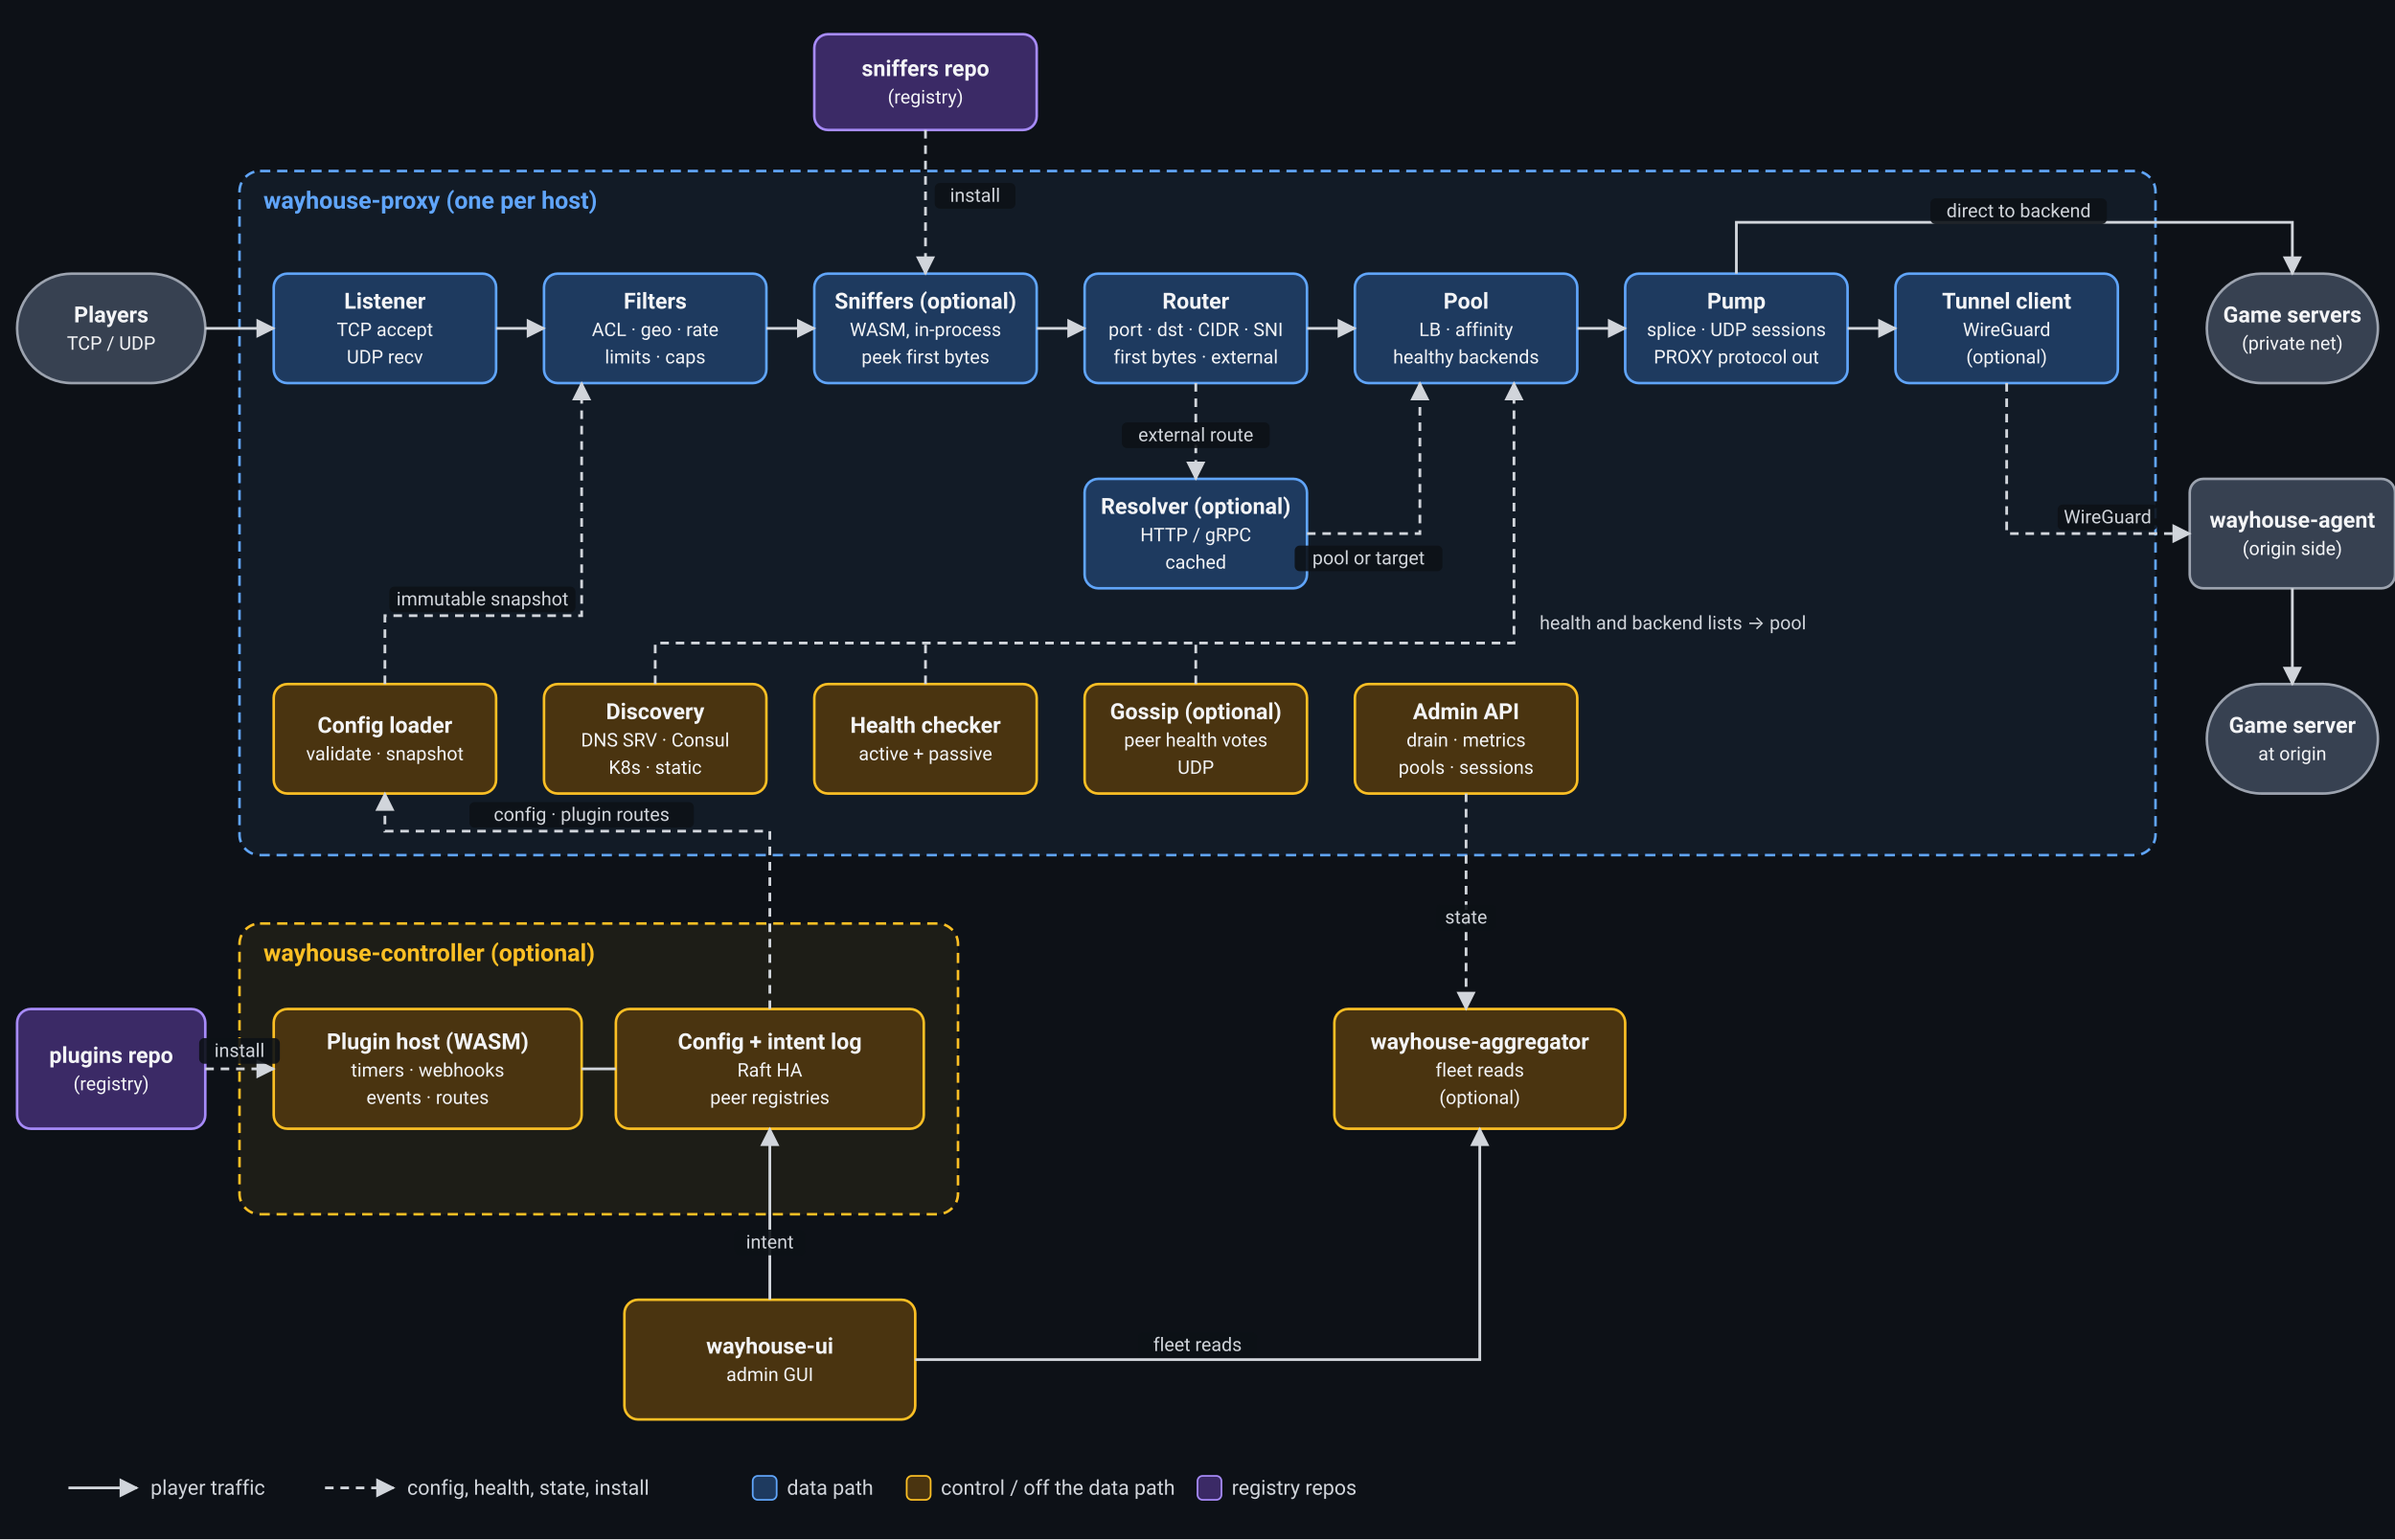
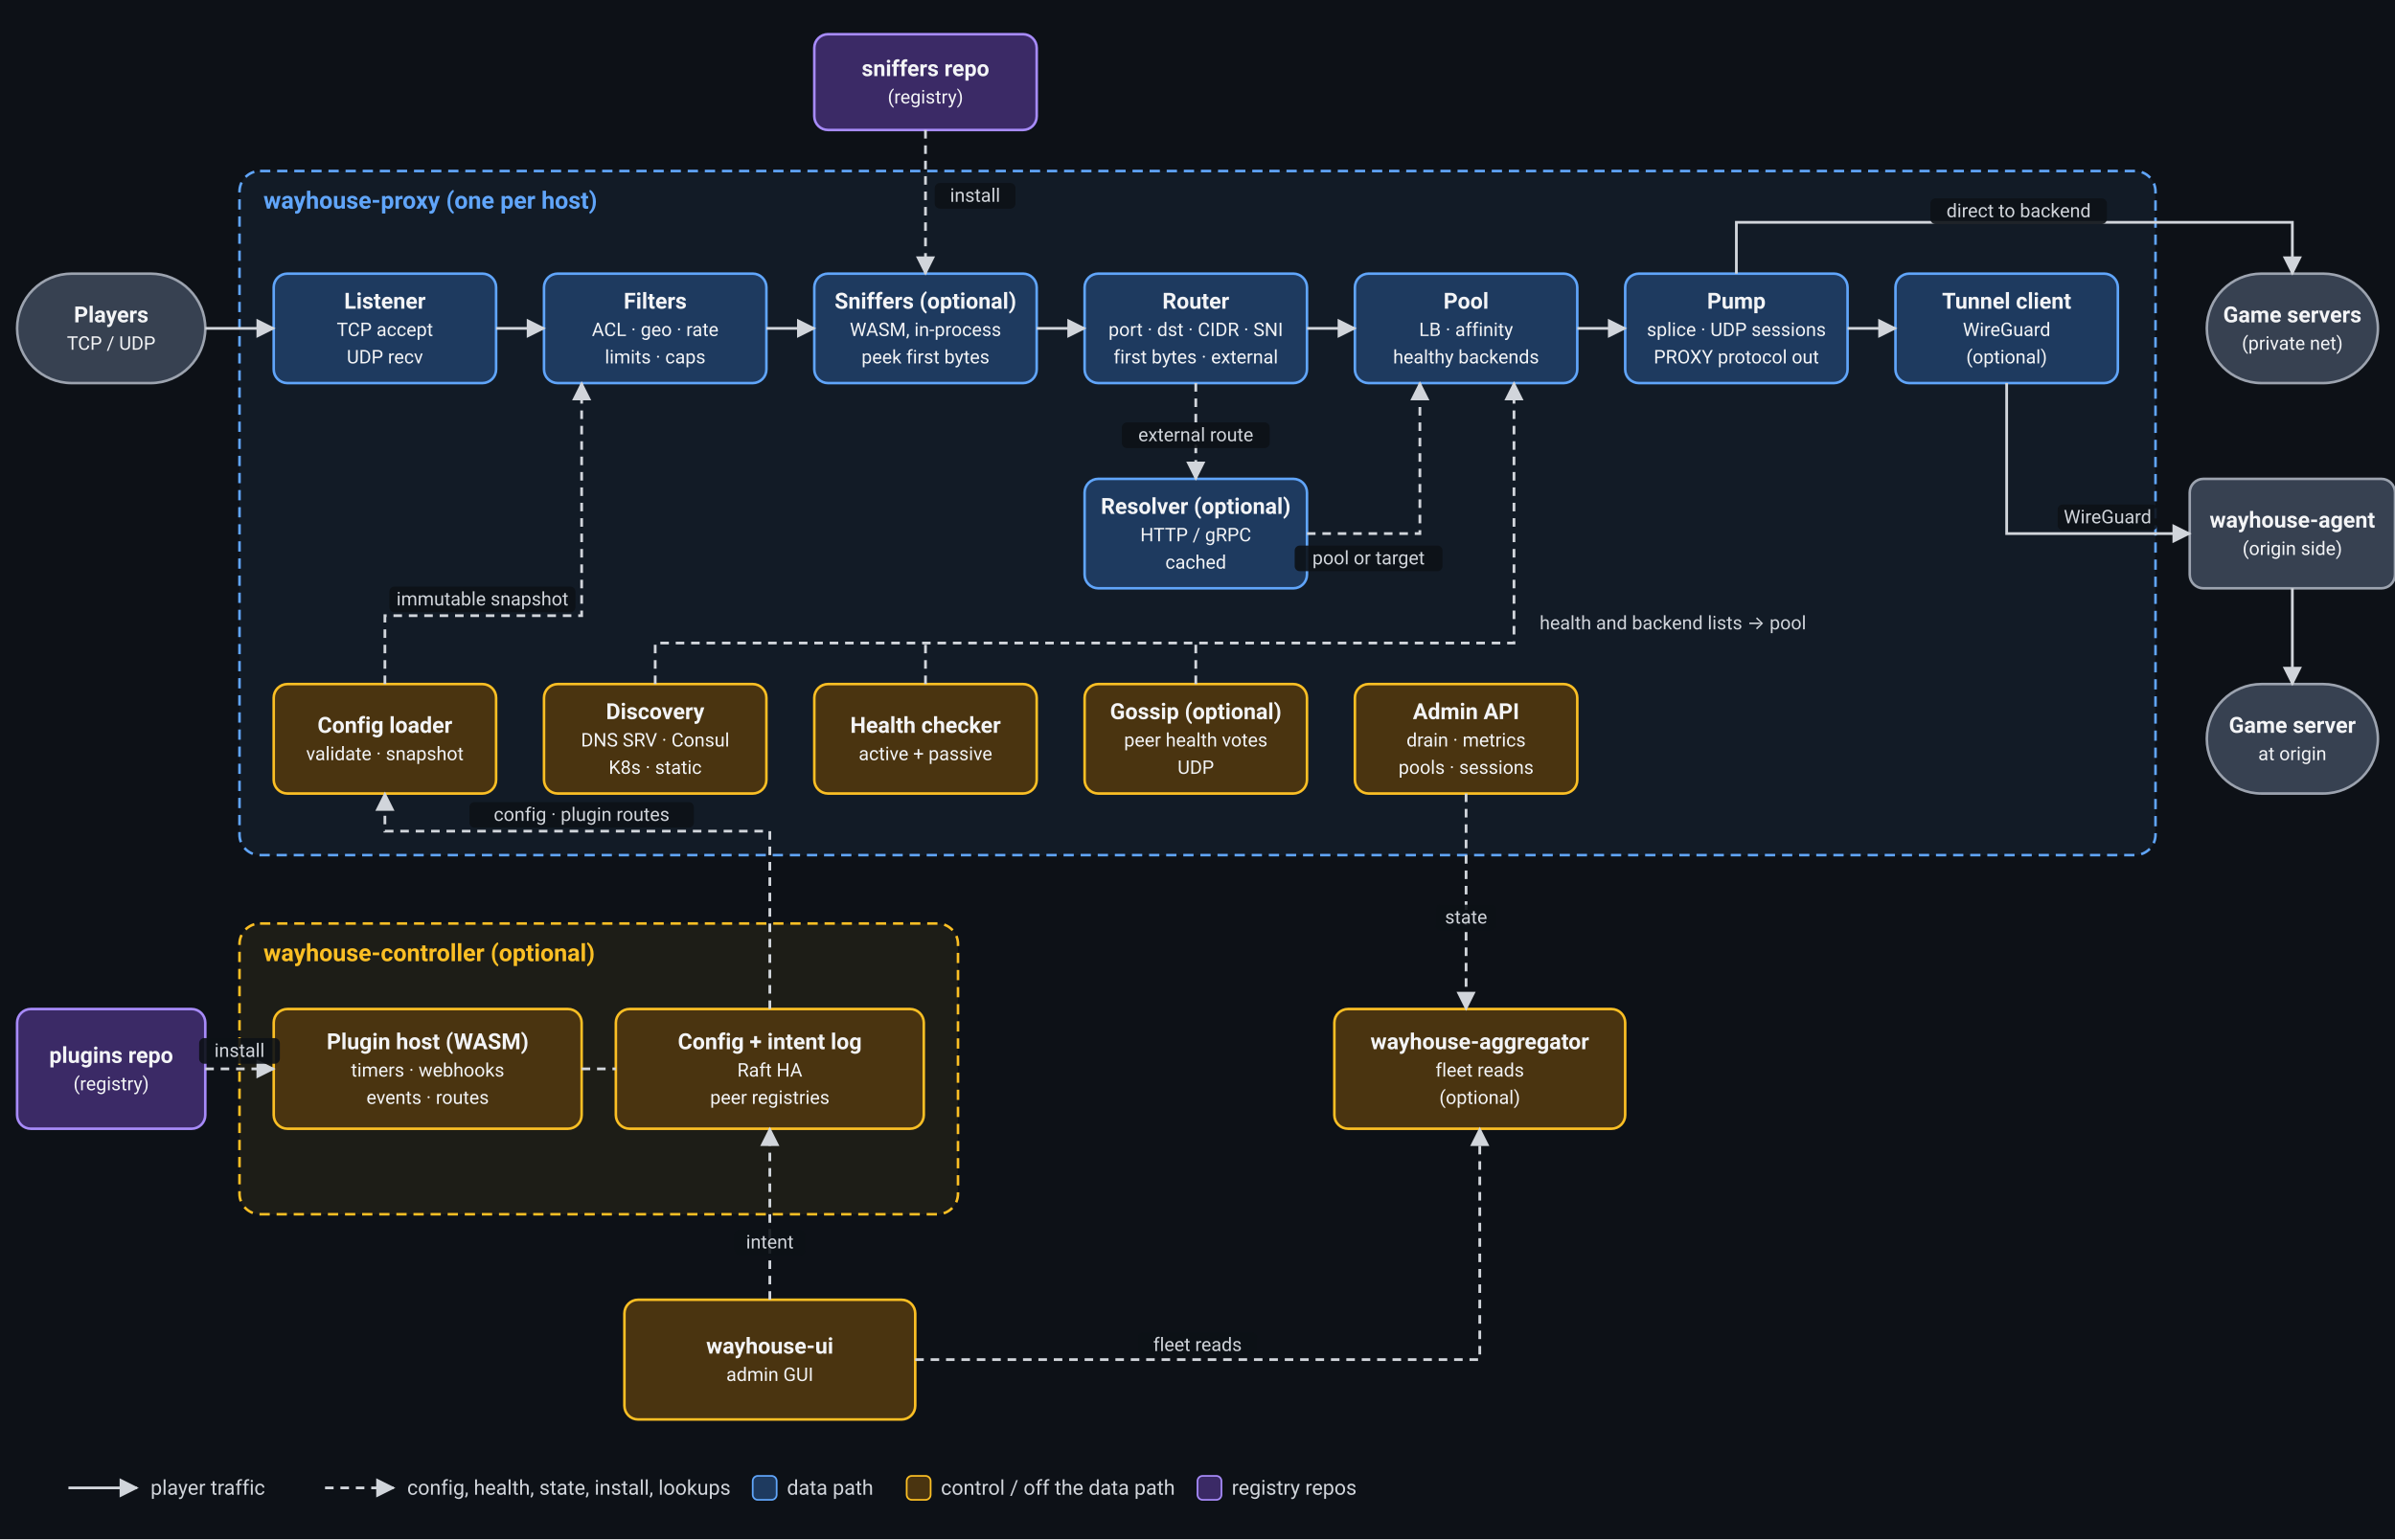
<svg xmlns="http://www.w3.org/2000/svg" viewBox="0 0 1400 900" width="1400" role="img" aria-labelledby="t d" font-family="system-ui,-apple-system,Segoe UI,Roboto,sans-serif">
  <defs>
    <marker id="a" viewBox="0 0 10 10" refX="9" refY="5" markerWidth="7" markerHeight="7" orient="auto-start-reverse">
      <path d="M0,0 L10,5 L0,10 z" fill="#d1d5db" />
    </marker>
  </defs>
  <rect width="1400" height="900" fill="#0d1117" />
  <rect x="10" y="160" width="110" height="64" rx="32" fill="#374151" stroke="#9ca3af" stroke-width="1.5" />
  <text x="65.0" y="188.5" text-anchor="middle" font-size="13" font-weight="700" fill="#f3f4f6">Players</text>
  <text x="65.0" y="204.5" text-anchor="middle" font-size="11" font-weight="400" fill="#f3f4f6">TCP / UDP</text>
  <rect x="1290" y="160" width="100" height="64" rx="32" fill="#374151" stroke="#9ca3af" stroke-width="1.5" />
  <text x="1340.0" y="188.5" text-anchor="middle" font-size="13" font-weight="700" fill="#f3f4f6">Game servers</text>
  <text x="1340.0" y="204.5" text-anchor="middle" font-size="11" font-weight="400" fill="#f3f4f6">(private net)</text>
  <rect x="140" y="100" width="1120" height="400" rx="12" fill="#60a5fa" fill-opacity="0.07" stroke="#60a5fa" stroke-width="1.5" stroke-dasharray="6 4" />
  <text x="154" y="122" font-size="14" font-weight="700" fill="#60a5fa">wayhouse-proxy (one per host)</text>
  <rect x="160" y="160" width="130" height="64" rx="8" fill="#1e3a5f" stroke="#60a5fa" stroke-width="1.5" />
  <text x="225.0" y="180.5" text-anchor="middle" font-size="13" font-weight="700" fill="#f3f4f6">Listener</text>
  <text x="225.0" y="196.5" text-anchor="middle" font-size="11" font-weight="400" fill="#f3f4f6">TCP accept</text>
  <text x="225.0" y="212.5" text-anchor="middle" font-size="11" font-weight="400" fill="#f3f4f6">UDP recv</text>
  <rect x="318" y="160" width="130" height="64" rx="8" fill="#1e3a5f" stroke="#60a5fa" stroke-width="1.5" />
  <text x="383.0" y="180.5" text-anchor="middle" font-size="13" font-weight="700" fill="#f3f4f6">Filters</text>
  <text x="383.0" y="196.5" text-anchor="middle" font-size="11" font-weight="400" fill="#f3f4f6">ACL · geo · rate</text>
  <text x="383.0" y="212.5" text-anchor="middle" font-size="11" font-weight="400" fill="#f3f4f6">limits · caps</text>
  <rect x="476" y="160" width="130" height="64" rx="8" fill="#1e3a5f" stroke="#60a5fa" stroke-width="1.5" />
  <text x="541.0" y="180.5" text-anchor="middle" font-size="13" font-weight="700" fill="#f3f4f6">Sniffers (optional)</text>
  <text x="541.0" y="196.5" text-anchor="middle" font-size="11" font-weight="400" fill="#f3f4f6">WASM, in-process</text>
  <text x="541.0" y="212.5" text-anchor="middle" font-size="11" font-weight="400" fill="#f3f4f6">peek first bytes</text>
  <rect x="634" y="160" width="130" height="64" rx="8" fill="#1e3a5f" stroke="#60a5fa" stroke-width="1.5" />
  <text x="699.0" y="180.5" text-anchor="middle" font-size="13" font-weight="700" fill="#f3f4f6">Router</text>
  <text x="699.0" y="196.5" text-anchor="middle" font-size="11" font-weight="400" fill="#f3f4f6">port · dst · CIDR · SNI</text>
  <text x="699.0" y="212.5" text-anchor="middle" font-size="11" font-weight="400" fill="#f3f4f6">first bytes · external</text>
  <rect x="792" y="160" width="130" height="64" rx="8" fill="#1e3a5f" stroke="#60a5fa" stroke-width="1.5" />
  <text x="857.0" y="180.5" text-anchor="middle" font-size="13" font-weight="700" fill="#f3f4f6">Pool</text>
  <text x="857.0" y="196.5" text-anchor="middle" font-size="11" font-weight="400" fill="#f3f4f6">LB · affinity</text>
  <text x="857.0" y="212.5" text-anchor="middle" font-size="11" font-weight="400" fill="#f3f4f6">healthy backends</text>
  <rect x="950" y="160" width="130" height="64" rx="8" fill="#1e3a5f" stroke="#60a5fa" stroke-width="1.5" />
  <text x="1015.0" y="180.5" text-anchor="middle" font-size="13" font-weight="700" fill="#f3f4f6">Pump</text>
  <text x="1015.0" y="196.5" text-anchor="middle" font-size="11" font-weight="400" fill="#f3f4f6">splice · UDP sessions</text>
  <text x="1015.0" y="212.5" text-anchor="middle" font-size="11" font-weight="400" fill="#f3f4f6">PROXY protocol out</text>
  <rect x="1108" y="160" width="130" height="64" rx="8" fill="#1e3a5f" stroke="#60a5fa" stroke-width="1.5" />
  <text x="1173.0" y="180.5" text-anchor="middle" font-size="13" font-weight="700" fill="#f3f4f6">Tunnel client</text>
  <text x="1173.0" y="196.5" text-anchor="middle" font-size="11" font-weight="400" fill="#f3f4f6">WireGuard</text>
  <text x="1173.0" y="212.5" text-anchor="middle" font-size="11" font-weight="400" fill="#f3f4f6">(optional)</text>
  <polyline points="120,192 160,192" fill="none" stroke="#d1d5db" stroke-width="1.6" marker-end="url(#a)" />
  <polyline points="290,192 318,192" fill="none" stroke="#d1d5db" stroke-width="1.6" marker-end="url(#a)" />
  <polyline points="448,192 476,192" fill="none" stroke="#d1d5db" stroke-width="1.6" marker-end="url(#a)" />
  <polyline points="606,192 634,192" fill="none" stroke="#d1d5db" stroke-width="1.6" marker-end="url(#a)" />
  <polyline points="764,192 792,192" fill="none" stroke="#d1d5db" stroke-width="1.6" marker-end="url(#a)" />
  <polyline points="922,192 950,192" fill="none" stroke="#d1d5db" stroke-width="1.6" marker-end="url(#a)" />
  <polyline points="1080,192 1108,192" fill="none" stroke="#d1d5db" stroke-width="1.6" marker-end="url(#a)" />
  <rect x="634" y="280" width="130" height="64" rx="8" fill="#1e3a5f" stroke="#60a5fa" stroke-width="1.5" />
  <text x="699.0" y="300.5" text-anchor="middle" font-size="13" font-weight="700" fill="#f3f4f6">Resolver (optional)</text>
  <text x="699.0" y="316.5" text-anchor="middle" font-size="11" font-weight="400" fill="#f3f4f6">HTTP / gRPC</text>
  <text x="699.0" y="332.5" text-anchor="middle" font-size="11" font-weight="400" fill="#f3f4f6">cached</text>
  <polyline points="699,224 699,280" fill="none" stroke="#d1d5db" stroke-width="1.6" stroke-dasharray="5 4" marker-end="url(#a)" />
  <rect x="655.8" y="247" width="86.4" height="15" rx="3" fill="#0d1117" fill-opacity="0.9" />
  <text x="699" y="258" text-anchor="middle" font-size="11" fill="#d1d5db">external route</text>
  <polyline points="764,312 830,312 830,224" fill="none" stroke="#d1d5db" stroke-width="1.6" stroke-dasharray="5 4" marker-end="url(#a)" />
  <rect x="756.8" y="319" width="86.4" height="15" rx="3" fill="#0d1117" fill-opacity="0.9" />
  <text x="800" y="330" text-anchor="middle" font-size="11" fill="#d1d5db">pool or target</text>
  <polyline points="1015,160 1015,130 1340,130 1340,160" fill="none" stroke="#d1d5db" stroke-width="1.6" marker-end="url(#a)" />
  <rect x="1128.4" y="116" width="103.2" height="15" rx="3" fill="#0d1117" fill-opacity="0.9" />
  <text x="1180" y="127" text-anchor="middle" font-size="11" fill="#d1d5db">direct to backend</text>
  <rect x="1280" y="280" width="120" height="64" rx="8" fill="#374151" stroke="#9ca3af" stroke-width="1.5" />
  <text x="1340.0" y="308.5" text-anchor="middle" font-size="13" font-weight="700" fill="#f3f4f6">wayhouse-agent</text>
  <text x="1340.0" y="324.5" text-anchor="middle" font-size="11" font-weight="400" fill="#f3f4f6">(origin side)</text>
  <rect x="1290" y="400" width="100" height="64" rx="32" fill="#374151" stroke="#9ca3af" stroke-width="1.5" />
  <text x="1340.0" y="428.5" text-anchor="middle" font-size="13" font-weight="700" fill="#f3f4f6">Game server</text>
  <text x="1340.0" y="444.5" text-anchor="middle" font-size="11" font-weight="400" fill="#f3f4f6">at origin</text>
-   <polyline points="1173,224 1173,312 1280,312" fill="none" stroke="#d1d5db" stroke-width="1.6" stroke-dasharray="5 4" marker-end="url(#a)" />
+   <polyline points="1173,224 1173,312 1280,312" fill="none" stroke="#d1d5db" stroke-width="1.6" marker-end="url(#a)" />
  <rect x="1202.8" y="295" width="58.4" height="15" rx="3" fill="#0d1117" fill-opacity="0.9" />
  <text x="1232" y="306" text-anchor="middle" font-size="11" fill="#d1d5db">WireGuard</text>
  <polyline points="1340,344 1340,400" fill="none" stroke="#d1d5db" stroke-width="1.6" marker-end="url(#a)" />
  <rect x="160" y="400" width="130" height="64" rx="8" fill="#4a3410" stroke="#fbbf24" stroke-width="1.5" />
  <text x="225.0" y="428.5" text-anchor="middle" font-size="13" font-weight="700" fill="#f3f4f6">Config loader</text>
  <text x="225.0" y="444.5" text-anchor="middle" font-size="11" font-weight="400" fill="#f3f4f6">validate · snapshot</text>
  <rect x="318" y="400" width="130" height="64" rx="8" fill="#4a3410" stroke="#fbbf24" stroke-width="1.5" />
  <text x="383.0" y="420.5" text-anchor="middle" font-size="13" font-weight="700" fill="#f3f4f6">Discovery</text>
  <text x="383.0" y="436.5" text-anchor="middle" font-size="11" font-weight="400" fill="#f3f4f6">DNS SRV · Consul</text>
  <text x="383.0" y="452.5" text-anchor="middle" font-size="11" font-weight="400" fill="#f3f4f6">K8s · static</text>
  <rect x="476" y="400" width="130" height="64" rx="8" fill="#4a3410" stroke="#fbbf24" stroke-width="1.5" />
  <text x="541.0" y="428.5" text-anchor="middle" font-size="13" font-weight="700" fill="#f3f4f6">Health checker</text>
  <text x="541.0" y="444.5" text-anchor="middle" font-size="11" font-weight="400" fill="#f3f4f6">active + passive</text>
  <rect x="634" y="400" width="130" height="64" rx="8" fill="#4a3410" stroke="#fbbf24" stroke-width="1.5" />
  <text x="699.0" y="420.5" text-anchor="middle" font-size="13" font-weight="700" fill="#f3f4f6">Gossip (optional)</text>
  <text x="699.0" y="436.5" text-anchor="middle" font-size="11" font-weight="400" fill="#f3f4f6">peer health votes</text>
  <text x="699.0" y="452.5" text-anchor="middle" font-size="11" font-weight="400" fill="#f3f4f6">UDP</text>
  <rect x="792" y="400" width="130" height="64" rx="8" fill="#4a3410" stroke="#fbbf24" stroke-width="1.5" />
  <text x="857.0" y="420.5" text-anchor="middle" font-size="13" font-weight="700" fill="#f3f4f6">Admin API</text>
  <text x="857.0" y="436.5" text-anchor="middle" font-size="11" font-weight="400" fill="#f3f4f6">drain · metrics</text>
  <text x="857.0" y="452.5" text-anchor="middle" font-size="11" font-weight="400" fill="#f3f4f6">pools · sessions</text>
  <polyline points="225,400 225,360 340,360 340,224" fill="none" stroke="#d1d5db" stroke-width="1.6" stroke-dasharray="5 4" marker-end="url(#a)" />
  <rect x="227.6" y="343" width="108.8" height="15" rx="3" fill="#0d1117" fill-opacity="0.9" />
  <text x="282" y="354" text-anchor="middle" font-size="11" fill="#d1d5db">immutable snapshot</text>
  <polyline points="383,400 383,376 885,376 885,224" fill="none" stroke="#d1d5db" stroke-width="1.6" stroke-dasharray="5 4" marker-end="url(#a)" />
  <polyline points="541,400 541,376" fill="none" stroke="#d1d5db" stroke-width="1.6" stroke-dasharray="5 4" />
  <polyline points="699,400 699,376" fill="none" stroke="#d1d5db" stroke-width="1.6" stroke-dasharray="5 4" />
  <text x="900" y="368" font-size="11" text-anchor="start" fill="#d1d5db">health and backend lists → pool</text>
  <rect x="140" y="540" width="420" height="170" rx="12" fill="#fbbf24" fill-opacity="0.07" stroke="#fbbf24" stroke-width="1.5" stroke-dasharray="6 4" />
  <text x="154" y="562" font-size="14" font-weight="700" fill="#fbbf24">wayhouse-controller (optional)</text>
  <rect x="160" y="590" width="180" height="70" rx="8" fill="#4a3410" stroke="#fbbf24" stroke-width="1.5" />
  <text x="250.0" y="613.5" text-anchor="middle" font-size="13" font-weight="700" fill="#f3f4f6">Plugin host (WASM)</text>
  <text x="250.0" y="629.5" text-anchor="middle" font-size="11" font-weight="400" fill="#f3f4f6">timers · webhooks</text>
  <text x="250.0" y="645.5" text-anchor="middle" font-size="11" font-weight="400" fill="#f3f4f6">events · routes</text>
  <rect x="360" y="590" width="180" height="70" rx="8" fill="#4a3410" stroke="#fbbf24" stroke-width="1.5" />
  <text x="450.0" y="613.5" text-anchor="middle" font-size="13" font-weight="700" fill="#f3f4f6">Config + intent log</text>
  <text x="450.0" y="629.5" text-anchor="middle" font-size="11" font-weight="400" fill="#f3f4f6">Raft HA</text>
  <text x="450.0" y="645.5" text-anchor="middle" font-size="11" font-weight="400" fill="#f3f4f6">peer registries</text>
-   <polyline points="340,625 360,625" fill="none" stroke="#d1d5db" stroke-width="1.6" />
+   <polyline points="340,625 360,625" fill="none" stroke="#d1d5db" stroke-width="1.6" stroke-dasharray="5 4" />
  <polyline points="450,590 450,486 225,486 225,464" fill="none" stroke="#d1d5db" stroke-width="1.6" stroke-dasharray="5 4" marker-end="url(#a)" />
  <rect x="274.4" y="469" width="131.2" height="15" rx="3" fill="#0d1117" fill-opacity="0.9" />
  <text x="340" y="480" text-anchor="middle" font-size="11" fill="#d1d5db">config · plugin routes</text>
  <rect x="780" y="590" width="170" height="70" rx="8" fill="#4a3410" stroke="#fbbf24" stroke-width="1.5" />
  <text x="865.0" y="613.5" text-anchor="middle" font-size="13" font-weight="700" fill="#f3f4f6">wayhouse-aggregator</text>
  <text x="865.0" y="629.5" text-anchor="middle" font-size="11" font-weight="400" fill="#f3f4f6">fleet reads</text>
  <text x="865.0" y="645.5" text-anchor="middle" font-size="11" font-weight="400" fill="#f3f4f6">(optional)</text>
  <polyline points="857,464 857,590" fill="none" stroke="#d1d5db" stroke-width="1.6" stroke-dasharray="5 4" marker-end="url(#a)" />
  <rect x="839.0" y="529" width="36.0" height="15" rx="3" fill="#0d1117" fill-opacity="0.9" />
  <text x="857" y="540" text-anchor="middle" font-size="11" fill="#d1d5db">state</text>
  <rect x="365" y="760" width="170" height="70" rx="8" fill="#4a3410" stroke="#fbbf24" stroke-width="1.5" />
  <text x="450.0" y="791.5" text-anchor="middle" font-size="13" font-weight="700" fill="#f3f4f6">wayhouse-ui</text>
  <text x="450.0" y="807.5" text-anchor="middle" font-size="11" font-weight="400" fill="#f3f4f6">admin GUI</text>
-   <polyline points="450,760 450,660" fill="none" stroke="#d1d5db" stroke-width="1.6" marker-end="url(#a)" />
+   <polyline points="450,760 450,660" fill="none" stroke="#d1d5db" stroke-width="1.6" stroke-dasharray="5 4" marker-end="url(#a)" />
  <rect x="429.2" y="719" width="41.6" height="15" rx="3" fill="#0d1117" fill-opacity="0.9" />
  <text x="450" y="730" text-anchor="middle" font-size="11" fill="#d1d5db">intent</text>
-   <polyline points="535,795 865,795 865,660" fill="none" stroke="#d1d5db" stroke-width="1.6" marker-end="url(#a)" />
+   <polyline points="535,795 865,795 865,660" fill="none" stroke="#d1d5db" stroke-width="1.6" stroke-dasharray="5 4" marker-end="url(#a)" />
  <rect x="665.2" y="779" width="69.6" height="15" rx="3" fill="#0d1117" fill-opacity="0.9" />
  <text x="700" y="790" text-anchor="middle" font-size="11" fill="#d1d5db">fleet reads</text>
  <rect x="10" y="590" width="110" height="70" rx="8" fill="#3b2a66" stroke="#a78bfa" stroke-width="1.5" />
  <text x="65.0" y="621.5" text-anchor="middle" font-size="13" font-weight="700" fill="#f3f4f6">plugins repo</text>
  <text x="65.0" y="637.5" text-anchor="middle" font-size="11" font-weight="400" fill="#f3f4f6">(registry)</text>
  <polyline points="120,625 160,625" fill="none" stroke="#d1d5db" stroke-width="1.6" stroke-dasharray="5 4" marker-end="url(#a)" />
  <rect x="116.4" y="607" width="47.2" height="15" rx="3" fill="#0d1117" fill-opacity="0.9" />
  <text x="140" y="618" text-anchor="middle" font-size="11" fill="#d1d5db">install</text>
  <rect x="476" y="20" width="130" height="56" rx="8" fill="#3b2a66" stroke="#a78bfa" stroke-width="1.5" />
  <text x="541.0" y="44.5" text-anchor="middle" font-size="13" font-weight="700" fill="#f3f4f6">sniffers repo</text>
  <text x="541.0" y="60.5" text-anchor="middle" font-size="11" font-weight="400" fill="#f3f4f6">(registry)</text>
  <polyline points="541,76 541,160" fill="none" stroke="#d1d5db" stroke-width="1.6" stroke-dasharray="5 4" marker-end="url(#a)" />
  <rect x="546.4" y="107" width="47.2" height="15" rx="3" fill="#0d1117" fill-opacity="0.9" />
  <text x="570" y="118" text-anchor="middle" font-size="11" fill="#d1d5db">install</text>
  <polyline points="40,870 80,870" fill="none" stroke="#d1d5db" stroke-width="1.6" marker-end="url(#a)" />
  <text x="88" y="874" font-size="12" text-anchor="start" fill="#d1d5db">player traffic</text>
  <polyline points="190,870 230,870" fill="none" stroke="#d1d5db" stroke-width="1.6" stroke-dasharray="5 4" marker-end="url(#a)" />
-   <text x="238" y="874" font-size="12" text-anchor="start" fill="#d1d5db">config, health, state, install</text>
+   <text x="238" y="874" font-size="12" text-anchor="start" fill="#d1d5db">config, health, state, install, lookups</text>
  <rect x="440" y="863" width="14" height="14" rx="3" fill="#1e3a5f" stroke="#60a5fa" />
  <text x="460" y="874" font-size="12" text-anchor="start" fill="#d1d5db">data path</text>
  <rect x="530" y="863" width="14" height="14" rx="3" fill="#4a3410" stroke="#fbbf24" />
  <text x="550" y="874" font-size="12" text-anchor="start" fill="#d1d5db">control / off the data path</text>
  <rect x="700" y="863" width="14" height="14" rx="3" fill="#3b2a66" stroke="#a78bfa" />
  <text x="720" y="874" font-size="12" text-anchor="start" fill="#d1d5db">registry repos</text>
</svg>
